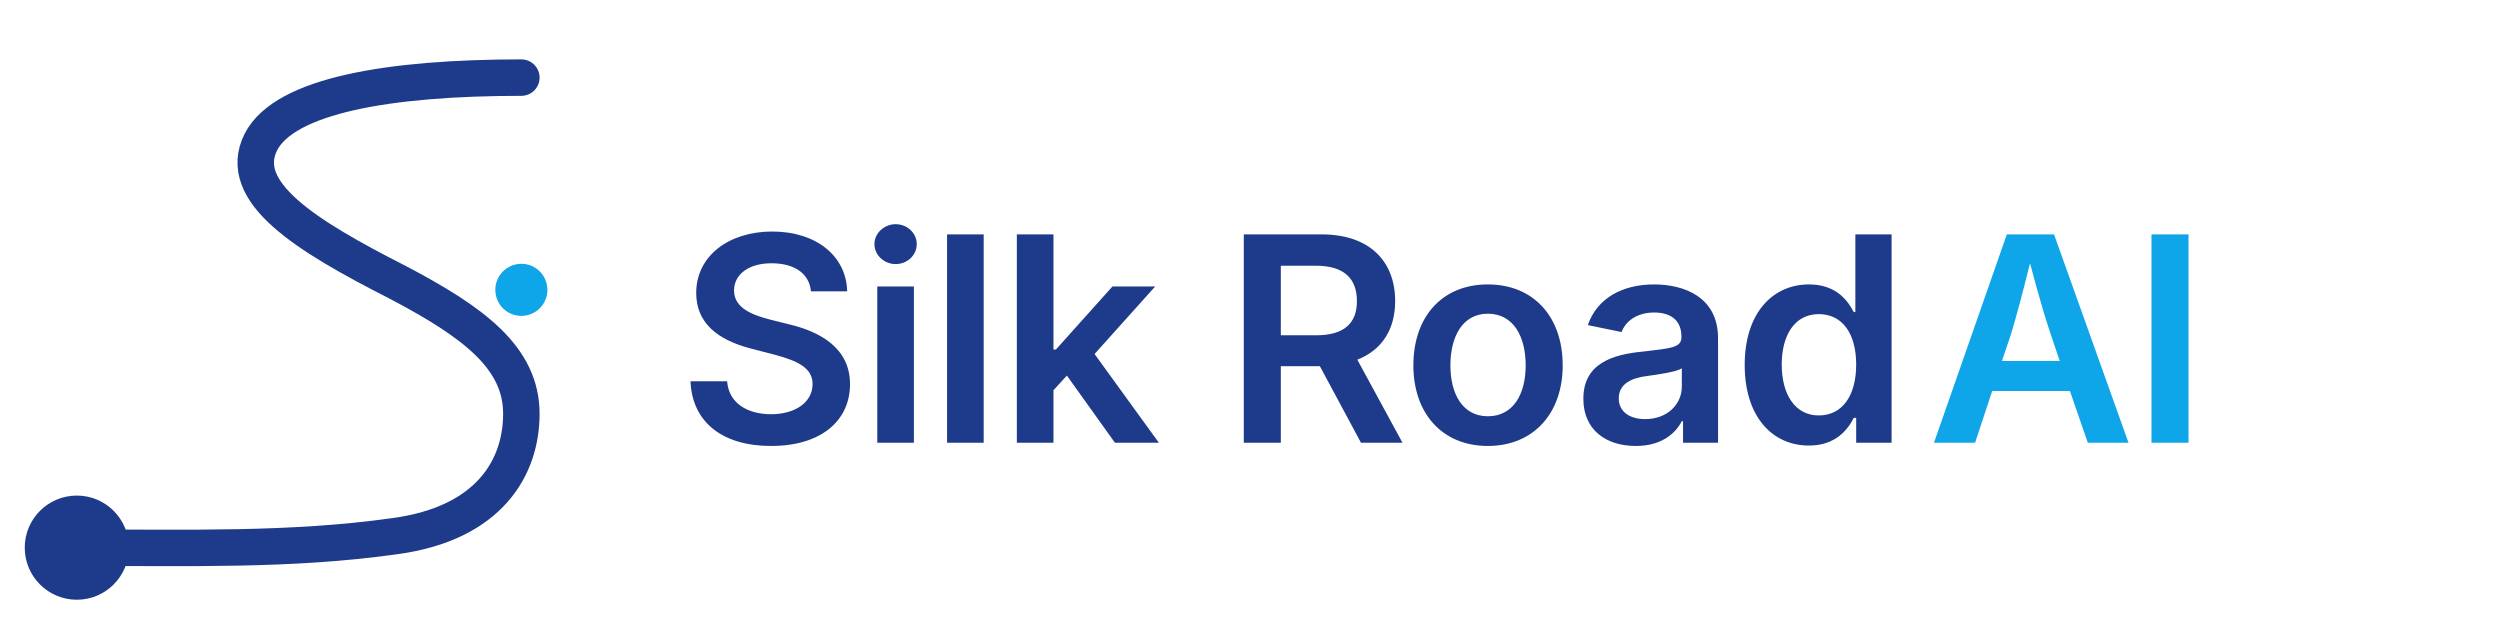
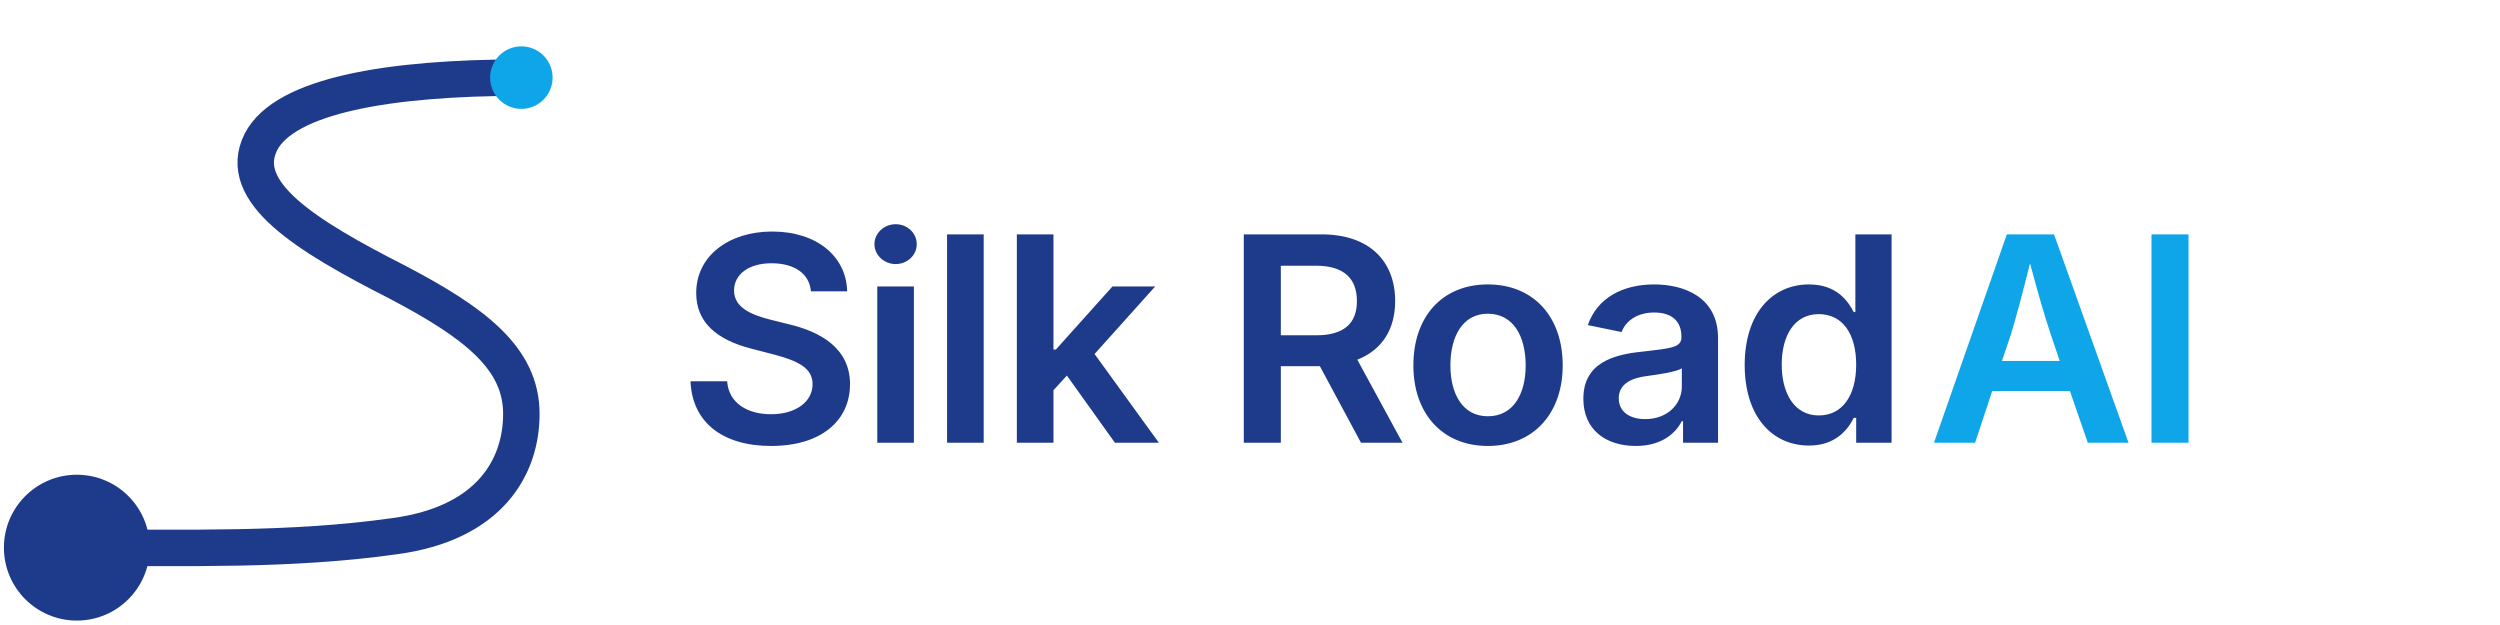
<svg xmlns="http://www.w3.org/2000/svg" viewBox="0 0 96 24" role="img" aria-labelledby="logo-flat-title logo-flat-desc">
  <g>
-     <circle cx="2.95" cy="21.03" r="2" fill="#1E3A8A" />
-     <circle cx="20.02" cy="11.13" r="1" fill="#0EA5E9" />
+     <circle cx="2.95" cy="21.03" r="2.8" fill="#1E3A8A" />
    <path d="M 2.95 21.03 C 7.22 21.03 11.18 21.15 15.15 20.59 C 18.81 20.10 20.02 17.93 20.02 15.89 C 20.02 13.74 18.20 12.38 15.27 10.84 C 11.73 9.04 9.05 7.37 10.02 5.45 C 10.94 3.66 14.96 2.98 20.02 2.98" fill="none" stroke="#1E3A8A" stroke-width="1.4" stroke-linecap="round" stroke-linejoin="round" />
+     <circle cx="20.02" cy="2.98" r="1.2" fill="#0EA5E9" />
  </g>
  <g font-family="Inter, 'SF Pro Display', 'PingFang SC', 'Helvetica Neue', Arial, sans-serif" font-weight="600" font-size="11" letter-spacing="-0.2">
    <text x="26" y="17" fill="#1E3A8A">Silk Road</text>
    <text x="74" y="17" fill="#0EA5E9">AI</text>
  </g>
</svg>
